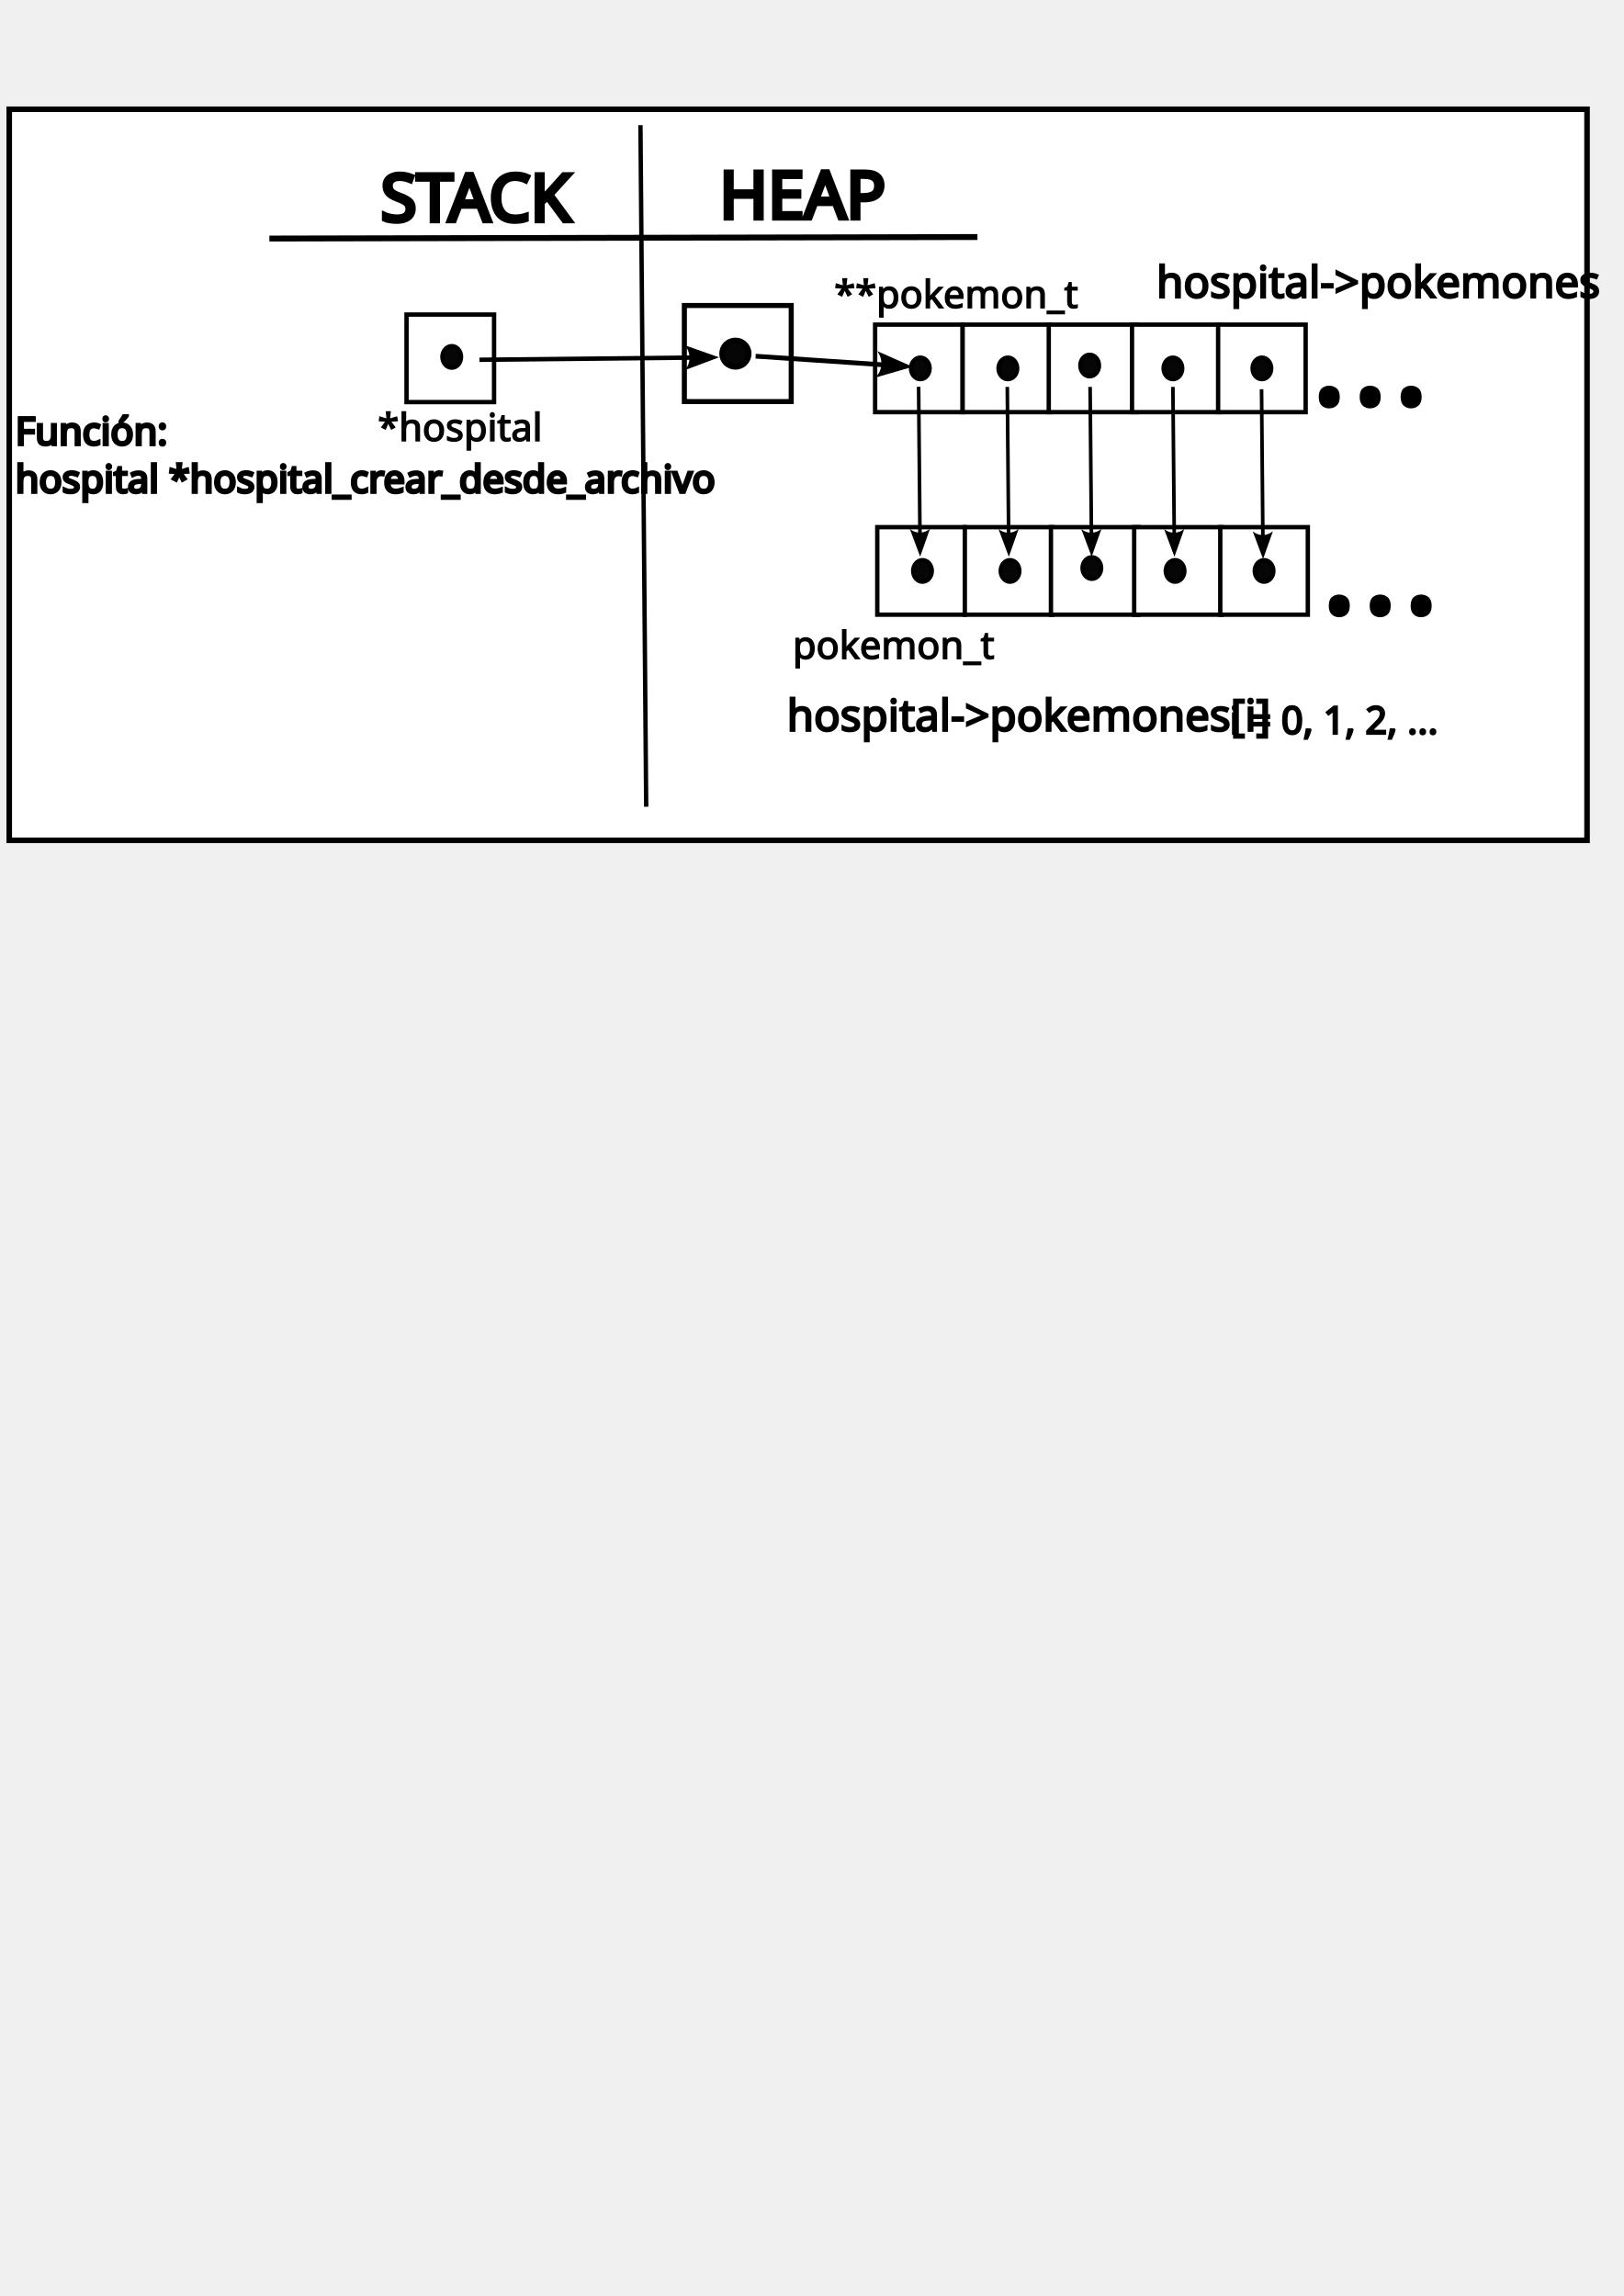
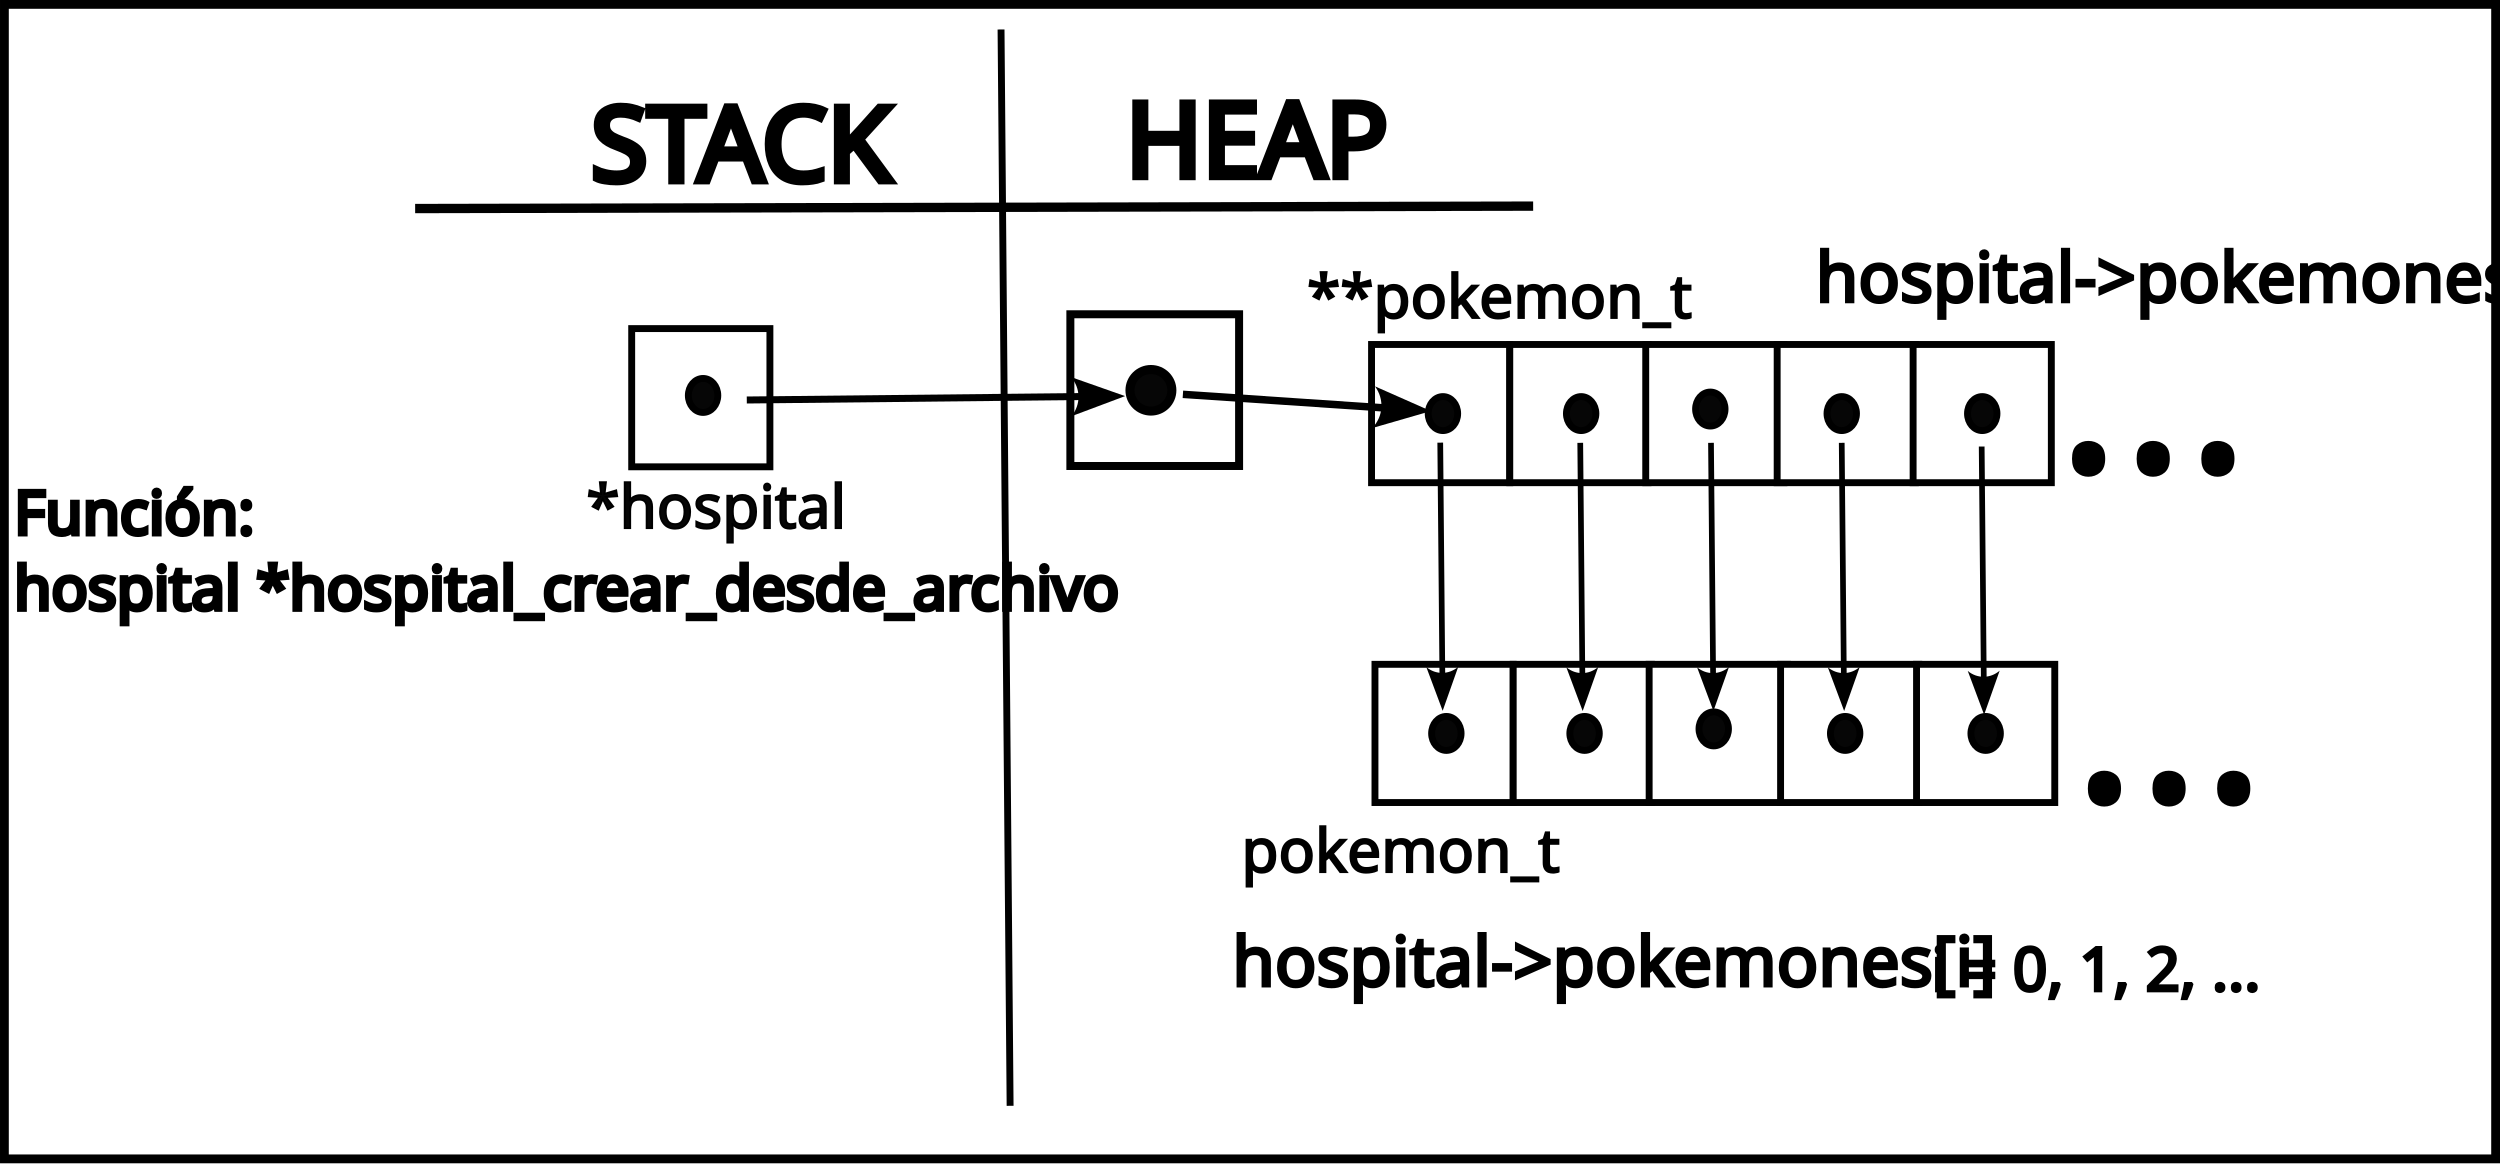
- <svg xmlns="http://www.w3.org/2000/svg" width="210mm" height="297mm" viewBox="0 0 210 297" version="1.1" id="svg12">
+ <svg xmlns="http://www.w3.org/2000/svg" width="204.782mm" height="95.285mm" viewBox="0 0 204.782 95.285" version="1.1" id="svg12">
  <defs id="defs9">
    <marker style="overflow:visible" id="marker5272" refX="0" refY="0" orient="auto-start-reverse" markerWidth="7.7" markerHeight="5.6" viewBox="0 0 7.7 5.6" preserveAspectRatio="xMidYMid">
      <path transform="scale(0.7)" d="M -2,-4 9,0 -2,4 c 2,-2.33 2,-5.66 0,-8 z" style="fill:context-stroke;fill-rule:evenodd;stroke:none" id="path5270" />
    </marker>
    <marker style="overflow:visible" id="Arrow2" refX="0" refY="0" orient="auto-start-reverse" markerWidth="7.7" markerHeight="5.6" viewBox="0 0 7.7 5.6" preserveAspectRatio="xMidYMid">
      <path transform="scale(0.7)" d="M -2,-4 9,0 -2,4 c 2,-2.33 2,-5.66 0,-8 z" style="fill:context-stroke;fill-rule:evenodd;stroke:none" id="arrow2L" />
    </marker>
    <marker style="overflow:visible" id="marker5272-3" refX="0" refY="0" orient="auto-start-reverse" markerWidth="7.7" markerHeight="5.6" viewBox="0 0 7.7 5.6" preserveAspectRatio="xMidYMid">
      <path transform="scale(0.7)" d="M -2,-4 9,0 -2,4 c 2,-2.33 2,-5.66 0,-8 z" style="fill:context-stroke;fill-rule:evenodd;stroke:none" id="path5270-8" />
    </marker>
    <marker style="overflow:visible" id="marker5272-1" refX="0" refY="0" orient="auto-start-reverse" markerWidth="7.7" markerHeight="5.6" viewBox="0 0 7.7 5.6" preserveAspectRatio="xMidYMid">
      <path transform="scale(0.7)" d="M -2,-4 9,0 -2,4 c 2,-2.33 2,-5.66 0,-8 z" style="fill:context-stroke;fill-rule:evenodd;stroke:none" id="path5270-9" />
    </marker>
    <marker style="overflow:visible" id="marker5272-7" refX="0" refY="0" orient="auto-start-reverse" markerWidth="7.7" markerHeight="5.6" viewBox="0 0 7.7 5.6" preserveAspectRatio="xMidYMid">
      <path transform="scale(0.7)" d="M -2,-4 9,0 -2,4 c 2,-2.33 2,-5.66 0,-8 z" style="fill:context-stroke;fill-rule:evenodd;stroke:none" id="path5270-7" />
    </marker>
    <marker style="overflow:visible" id="marker5272-0" refX="0" refY="0" orient="auto-start-reverse" markerWidth="7.7" markerHeight="5.6" viewBox="0 0 7.7 5.6" preserveAspectRatio="xMidYMid">
      <path transform="scale(0.7)" d="M -2,-4 9,0 -2,4 c 2,-2.33 2,-5.66 0,-8 z" style="fill:context-stroke;fill-rule:evenodd;stroke:none" id="path5270-1" />
    </marker>
  </defs>
-   <g id="layer1">
+   <g id="layer1" transform="translate(-0.8345079,-13.77501)">
    <rect style="fill:#ffffff;fill-opacity:1;stroke:#000000;stroke-width:0.72;stroke-dasharray:none" id="rect4210" width="204.062" height="94.565" x="1.195" y="14.135" />
    <path style="fill:#000000;stroke-width:0.265" d="M 20.958,47.387 C 127.871,45.716 127.871,45.716 127.871,45.716" id="path120" />
    <path style="fill:#000000;stroke:#000000;stroke-width:0.565;stroke-dasharray:none;stroke-opacity:1" d="m 82.833,16.19 0.742,88.166" id="path3476" />
    <text xml:space="preserve" style="font-style:normal;font-variant:normal;font-weight:normal;font-stretch:normal;font-size:8.467px;font-family:Calibri;-inkscape-font-specification:Calibri;fill:#000000;stroke:#000000;stroke-width:0.565;stroke-dasharray:none;stroke-opacity:1" x="49.237" y="28.599" id="text3532">
      <tspan id="tspan3530" style="font-style:normal;font-variant:normal;font-weight:normal;font-stretch:normal;font-size:8.467px;font-family:Calibri;-inkscape-font-specification:Calibri;stroke-width:0.565" x="49.237" y="28.599">STACK</tspan>
    </text>
    <text xml:space="preserve" style="font-style:normal;font-variant:normal;font-weight:normal;font-stretch:normal;font-size:8.467px;font-family:Calibri;-inkscape-font-specification:Calibri;fill:#000000;stroke:#000000;stroke-width:0.565;stroke-dasharray:none;stroke-opacity:1" x="93.041" y="28.255" id="text3586">
      <tspan id="tspan3584" style="stroke-width:0.565" x="93.041" y="28.255">HEAP</tspan>
    </text>
    <rect style="fill:#ffffff;stroke:#000000;stroke-width:0.565;stroke-dasharray:none;stroke-opacity:1" id="rect3640" width="11.322" height="11.322" x="52.578" y="40.691" />
    <ellipse style="fill:#060606;fill-opacity:1;stroke:#000000;stroke-width:0.565;stroke-dasharray:none;stroke-opacity:1" id="path3746" cx="58.425" cy="46.167" rx="1.206" ry="1.392" />
    <rect style="fill:#ffffff;stroke:#000000;stroke-width:0.565;stroke-dasharray:none;stroke-opacity:1" id="rect3640-8" width="11.322" height="11.322" x="113.182" y="41.992" />
    <ellipse style="fill:#060606;fill-opacity:1;stroke:#000000;stroke-width:0.565;stroke-dasharray:none;stroke-opacity:1" id="path3746-5" cx="119.029" cy="47.653" rx="1.206" ry="1.392" />
    <rect style="fill:#ffffff;stroke:#000000;stroke-width:0.565;stroke-dasharray:none;stroke-opacity:1" id="rect3640-8-2" width="11.322" height="11.322" x="124.504" y="41.992" />
    <ellipse style="fill:#060606;fill-opacity:1;stroke:#000000;stroke-width:0.565;stroke-dasharray:none;stroke-opacity:1" id="path3746-5-5" cx="130.351" cy="47.653" rx="1.206" ry="1.392" />
    <path style="fill:#060606;stroke:#000000;stroke-width:0.574;stroke-dasharray:none;marker-end:url(#Arrow2)" d="M 62.006,46.54 89.379,46.258" id="path2556" />
    <text xml:space="preserve" style="font-size:4.939px;font-family:Calibri;-inkscape-font-specification:Calibri;fill:#060606;stroke:#000000;stroke-width:0.165;stroke-dasharray:none" x="48.866" y="57.025" id="text2678">
      <tspan id="tspan2676" style="font-size:4.939px;stroke-width:0.165;stroke-dasharray:none" x="48.866" y="57.025">*hospital</tspan>
    </text>
    <rect style="fill:none;stroke:#000000;stroke-width:0.654;stroke-dasharray:none;stroke-opacity:1" id="rect3640-3" width="13.821" height="12.428" x="88.511" y="39.518" />
    <ellipse style="fill:#060606;fill-opacity:1;stroke:#000000;stroke-width:0.744;stroke-dasharray:none;stroke-opacity:1" id="path3746-9" cx="95.11" cy="45.745" rx="1.714" ry="1.701" />
    <rect style="fill:#ffffff;stroke:#000000;stroke-width:0.565;stroke-dasharray:none;stroke-opacity:1" id="rect3640-8-3" width="11.322" height="11.322" x="135.641" y="41.992" />
    <ellipse style="fill:#060606;fill-opacity:1;stroke:#000000;stroke-width:0.565;stroke-dasharray:none;stroke-opacity:1" id="path3746-5-7" cx="140.931" cy="47.282" rx="1.206" ry="1.392" />
    <rect style="fill:#ffffff;stroke:#000000;stroke-width:0.565;stroke-dasharray:none;stroke-opacity:1" id="rect3640-8-6" width="11.322" height="11.322" x="146.407" y="41.992" />
    <ellipse style="fill:#060606;fill-opacity:1;stroke:#000000;stroke-width:0.565;stroke-dasharray:none;stroke-opacity:1" id="path3746-5-9" cx="151.697" cy="47.653" rx="1.206" ry="1.392" />
    <rect style="fill:#ffffff;stroke:#000000;stroke-width:0.565;stroke-dasharray:none;stroke-opacity:1" id="rect3640-8-0" width="11.322" height="11.322" x="157.543" y="41.992" />
    <ellipse style="fill:#060606;fill-opacity:1;stroke:#000000;stroke-width:0.565;stroke-dasharray:none;stroke-opacity:1" id="path3746-5-92" cx="163.205" cy="47.653" rx="1.206" ry="1.392" />
    <rect style="fill:#ffffff;stroke:#000000;stroke-width:0.565;stroke-dasharray:none;stroke-opacity:1" id="rect3640-8-5" width="11.322" height="11.322" x="113.462" y="68.191" />
    <ellipse style="fill:#060606;fill-opacity:1;stroke:#000000;stroke-width:0.565;stroke-dasharray:none;stroke-opacity:1" id="path3746-5-91" cx="119.309" cy="73.852" rx="1.206" ry="1.392" />
    <rect style="fill:#ffffff;stroke:#000000;stroke-width:0.565;stroke-dasharray:none;stroke-opacity:1" id="rect3640-8-2-9" width="11.322" height="11.322" x="124.785" y="68.191" />
    <ellipse style="fill:#060606;fill-opacity:1;stroke:#000000;stroke-width:0.565;stroke-dasharray:none;stroke-opacity:1" id="path3746-5-5-1" cx="130.631" cy="73.852" rx="1.206" ry="1.392" />
    <rect style="fill:#ffffff;stroke:#000000;stroke-width:0.565;stroke-dasharray:none;stroke-opacity:1" id="rect3640-8-3-7" width="11.322" height="11.322" x="135.921" y="68.191" />
    <ellipse style="fill:#060606;fill-opacity:1;stroke:#000000;stroke-width:0.565;stroke-dasharray:none;stroke-opacity:1" id="path3746-5-7-2" cx="141.211" cy="73.481" rx="1.206" ry="1.392" />
    <rect style="fill:#ffffff;stroke:#000000;stroke-width:0.565;stroke-dasharray:none;stroke-opacity:1" id="rect3640-8-6-2" width="11.322" height="11.322" x="146.687" y="68.191" />
    <ellipse style="fill:#060606;fill-opacity:1;stroke:#000000;stroke-width:0.565;stroke-dasharray:none;stroke-opacity:1" id="path3746-5-9-1" cx="151.977" cy="73.852" rx="1.206" ry="1.392" />
    <rect style="fill:#ffffff;stroke:#000000;stroke-width:0.565;stroke-dasharray:none;stroke-opacity:1" id="rect3640-8-0-1" width="11.322" height="11.322" x="157.824" y="68.191" />
    <ellipse style="fill:#060606;fill-opacity:1;stroke:#000000;stroke-width:0.565;stroke-dasharray:none;stroke-opacity:1" id="path3746-5-92-2" cx="163.485" cy="73.852" rx="1.206" ry="1.392" />
-     <text xml:space="preserve" style="font-size:5.644px;font-family:Calibri;-inkscape-font-specification:Calibri;fill:#000000;stroke:#000000;stroke-width:0.365;stroke-dasharray:none;fill-opacity:1" x="138.342" y="142.62" id="text4774">
-       <tspan id="tspan4772" style="stroke-width:0.365;fill:#000000;fill-opacity:1" x="138.342" y="142.62" />
+     <text xml:space="preserve" style="font-size:5.644px;font-family:Calibri;-inkscape-font-specification:Calibri;fill:#000000;fill-opacity:1;stroke:#000000;stroke-width:0.365;stroke-dasharray:none" x="138.342" y="142.62" id="text4774">
+       <tspan id="tspan4772" style="fill:#000000;fill-opacity:1;stroke-width:0.365" x="138.342" y="142.62" />
    </text>
    <text xml:space="preserve" style="font-size:5.644px;font-family:Calibri;-inkscape-font-specification:Calibri;fill:#000000;fill-opacity:1;stroke:#000000;stroke-width:0.265;stroke-dasharray:none" x="149.566" y="38.486" id="text5095">
      <tspan id="tspan5093" style="stroke-width:0.265;stroke-dasharray:none" x="149.566" y="38.486">hospital-&gt;pokemones</tspan>
    </text>
    <path style="fill:#000000;fill-opacity:1;stroke:#000000;stroke-width:0.467;stroke-dasharray:none;marker-end:url(#marker5272)" d="m 118.809,50.033 0.172,19.024" id="path5268" />
    <path style="fill:#000000;fill-opacity:1;stroke:#000000;stroke-width:0.467;stroke-dasharray:none;marker-end:url(#marker5272-3)" d="m 130.277,50.049 0.172,19.024" id="path5268-9" />
    <path style="fill:#000000;fill-opacity:1;stroke:#000000;stroke-width:0.467;stroke-dasharray:none;marker-end:url(#marker5272-1)" d="m 140.987,50.049 0.172,19.024" id="path5268-8" />
    <path style="fill:#000000;fill-opacity:1;stroke:#000000;stroke-width:0.467;stroke-dasharray:none;marker-end:url(#marker5272-7)" d="m 151.696,50.049 0.172,19.024" id="path5268-2" />
    <path style="fill:#000000;fill-opacity:1;stroke:#000000;stroke-width:0.467;stroke-dasharray:none;marker-end:url(#marker5272-0)" d="m 163.16,50.351 0.172,19.024" id="path5268-23" />
    <text xml:space="preserve" style="font-size:5.644px;font-family:Calibri;-inkscape-font-specification:Calibri;fill:#000000;fill-opacity:1;stroke:#000000;stroke-width:0.265;stroke-dasharray:none" x="101.773" y="94.528" id="text5766">
      <tspan id="tspan5764" style="stroke-width:0.265;stroke-dasharray:none" x="101.773" y="94.528">hospital-&gt;pokemones[i]</tspan>
    </text>
    <text xml:space="preserve" style="font-size:19.756px;font-family:Calibri;-inkscape-font-specification:Calibri;fill:#000000;fill-opacity:1;stroke:#000000;stroke-width:0.265;stroke-dasharray:none" x="170.567" y="79.433" id="text5770">
      <tspan id="tspan5768" style="font-size:19.756px;stroke-width:0.265" x="170.567" y="79.433">...</tspan>
    </text>
    <text xml:space="preserve" style="font-size:19.756px;font-family:Calibri;-inkscape-font-specification:Calibri;fill:#000000;fill-opacity:1;stroke:#000000;stroke-width:0.265;stroke-dasharray:none" x="169.27" y="52.414" id="text5770-2">
      <tspan id="tspan5768-3" style="font-size:19.756px;stroke-width:0.265" x="169.27" y="52.414">...</tspan>
    </text>
    <text xml:space="preserve" style="font-size:4.939px;font-family:Calibri;-inkscape-font-specification:Calibri;fill:#000000;fill-opacity:1;stroke:#000000;stroke-width:0.265;stroke-dasharray:none" x="159.049" y="94.926" id="text5801">
      <tspan id="tspan5799" style="font-size:4.939px;stroke-width:0.265" x="159.049" y="94.926">i = 0, 1, 2, ...</tspan>
    </text>
    <text xml:space="preserve" style="font-size:4.939px;font-family:Calibri;-inkscape-font-specification:Calibri;fill:#000000;fill-opacity:1;stroke:#000000;stroke-width:0.165;stroke-dasharray:none" x="102.529" y="85.208" id="text9795">
      <tspan id="tspan9793" style="stroke-width:0.165;stroke-dasharray:none" x="102.529" y="85.208">pokemon_t</tspan>
    </text>
    <text xml:space="preserve" style="font-size:4.939px;font-family:Calibri;-inkscape-font-specification:Calibri;fill:#000000;fill-opacity:1;stroke:#000000;stroke-width:0.165;stroke-dasharray:none" x="107.904" y="39.817" id="text9826">
      <tspan id="tspan9824" style="stroke-width:0.165;stroke-dasharray:none" x="107.904" y="39.817">**pokemon_t</tspan>
    </text>
    <text xml:space="preserve" style="font-size:4.939px;font-family:Calibri;-inkscape-font-specification:Calibri;fill:#000000;fill-opacity:1;stroke:#000000;stroke-width:0.365;stroke-dasharray:none" x="1.991" y="57.535" id="text15515">
      <tspan style="font-size:4.939px;stroke-width:0.365;stroke-dasharray:none" x="1.991" y="57.535" id="tspan30862">Función:</tspan>
      <tspan style="font-size:4.939px;stroke-width:0.365;stroke-dasharray:none" x="1.991" y="63.709" id="tspan30866">hospital *hospital_crear_desde_archivo</tspan>
    </text>
    <path style="fill:none;fill-opacity:1;stroke:#000000;stroke-width:0.765;stroke-dasharray:none" d="m 34.84,30.858 91.579,-0.199" id="path17169" />
    <path style="fill:none;stroke:#000000;stroke-width:0.612;marker-end:url(#Arrow2)" d="m 97.729,46.076 16.471,1.112" id="path10726" />
  </g>
</svg>
